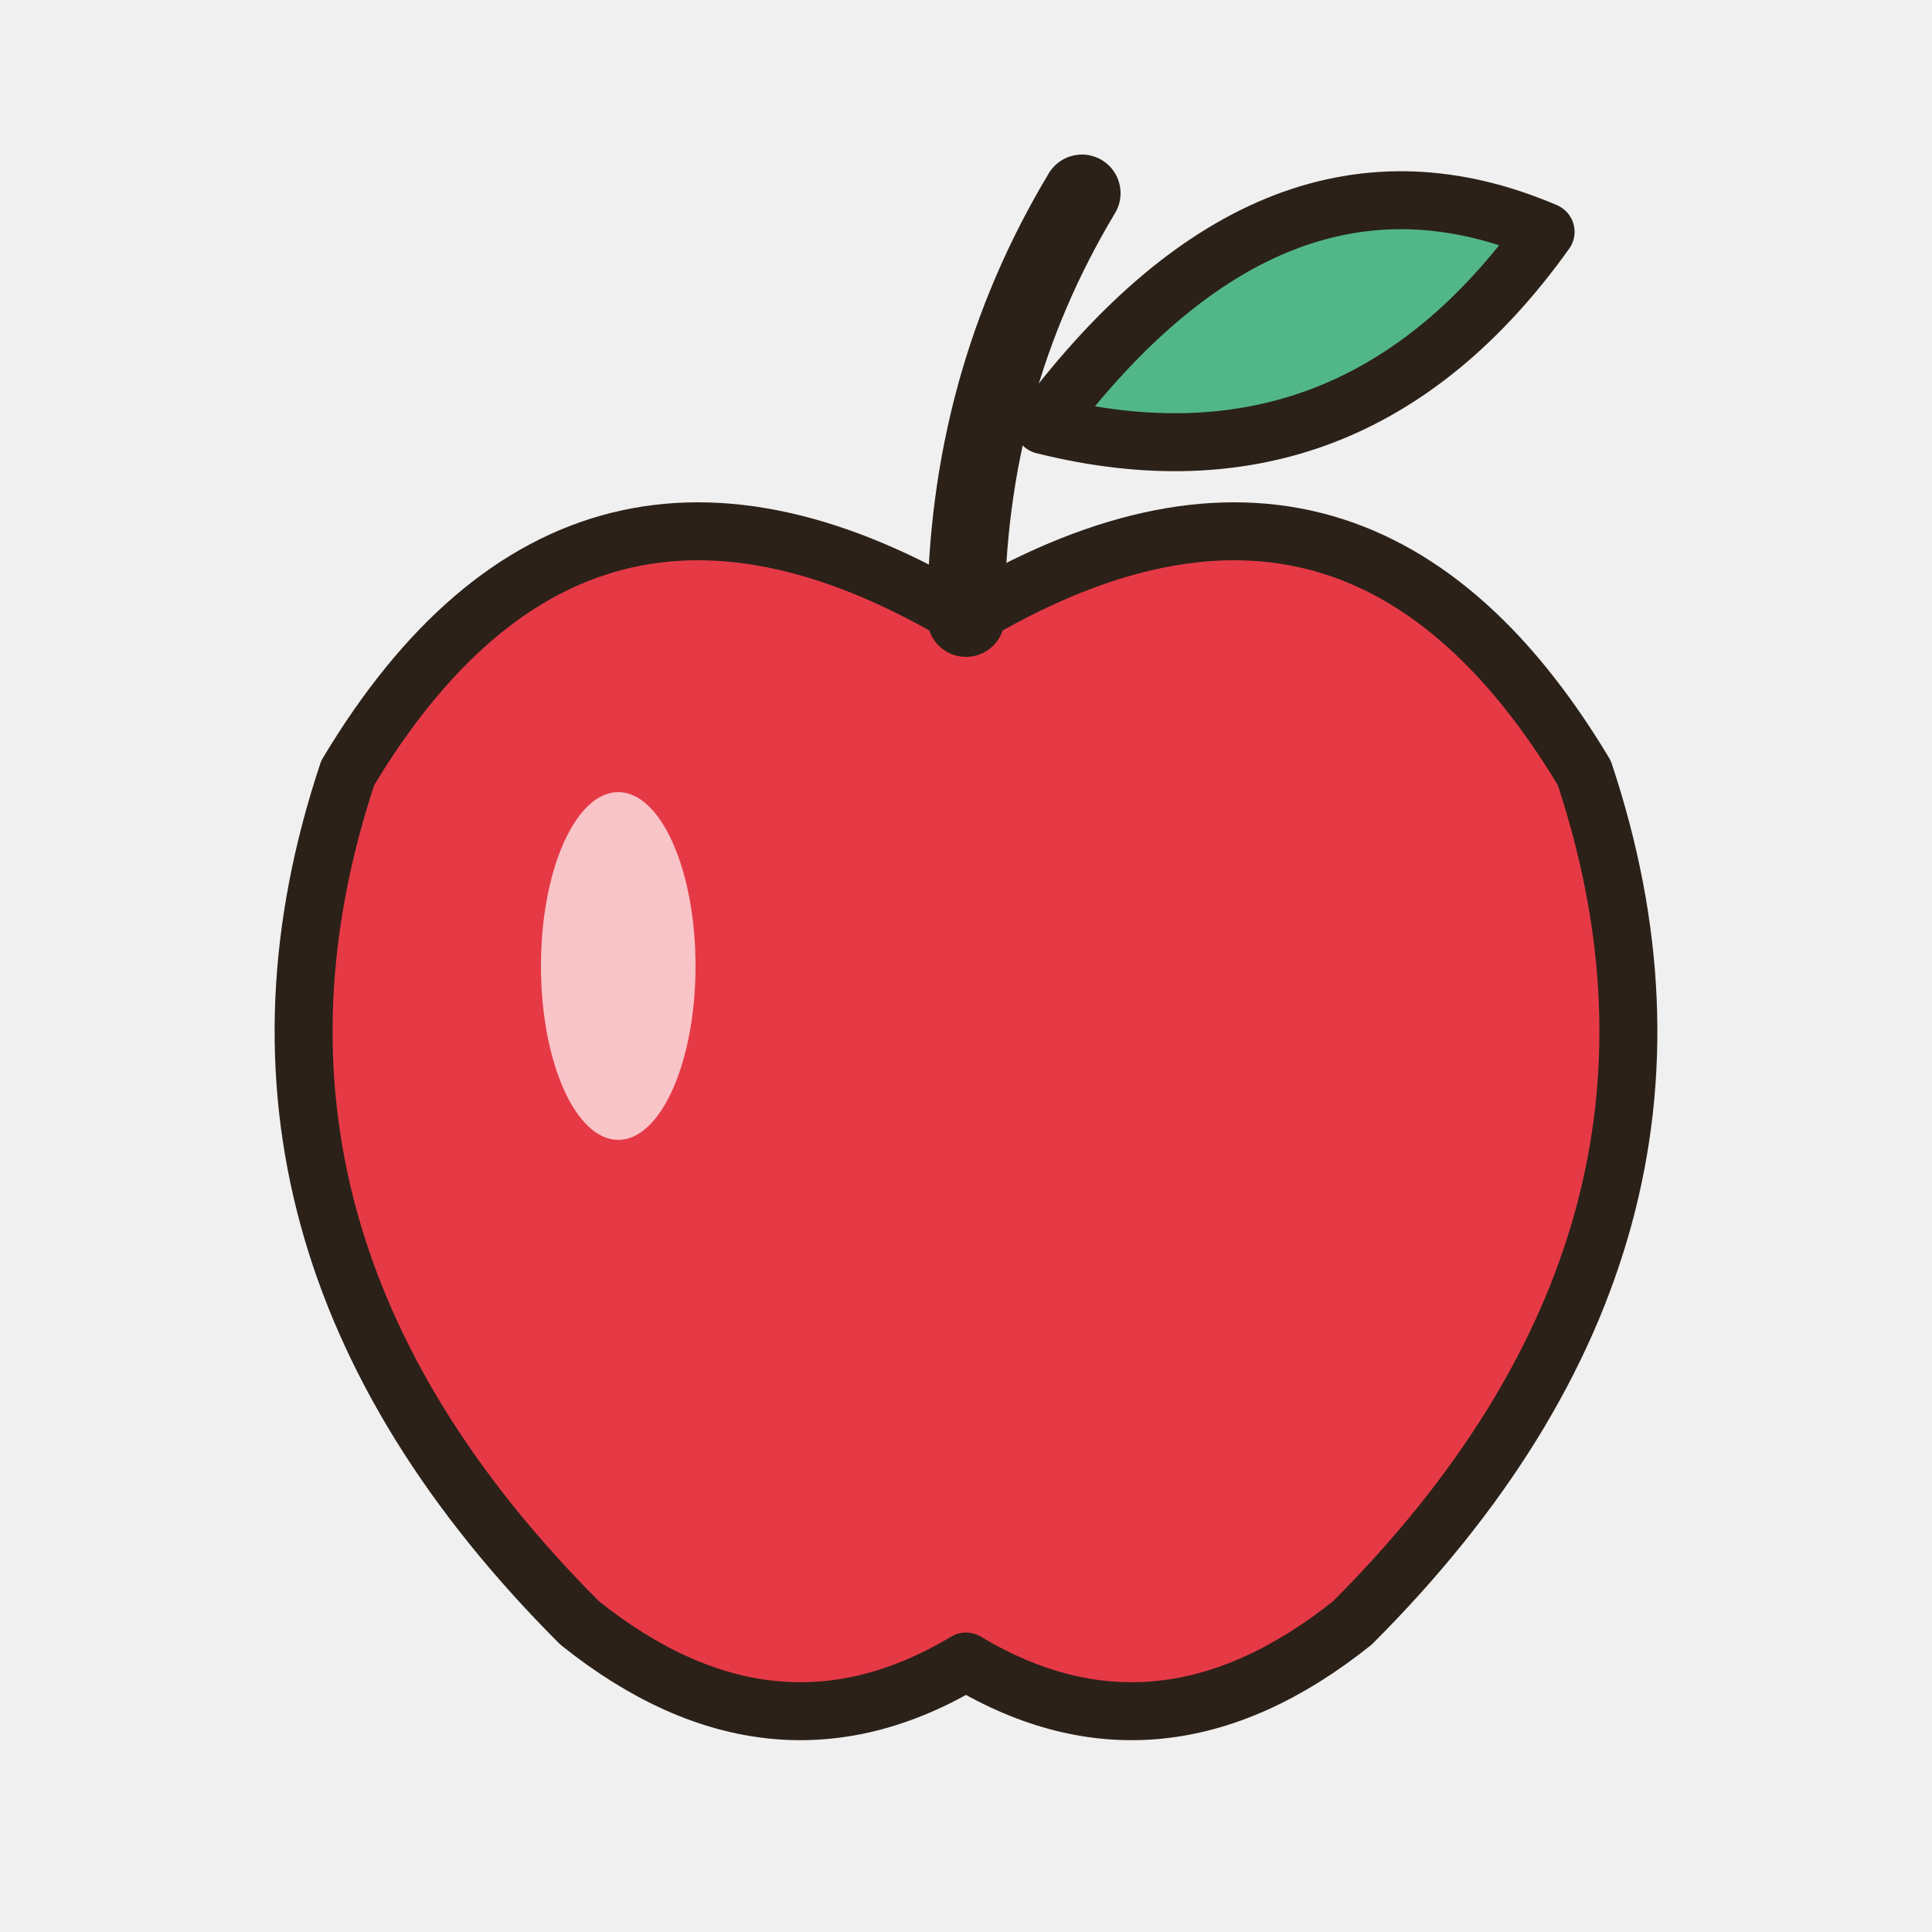
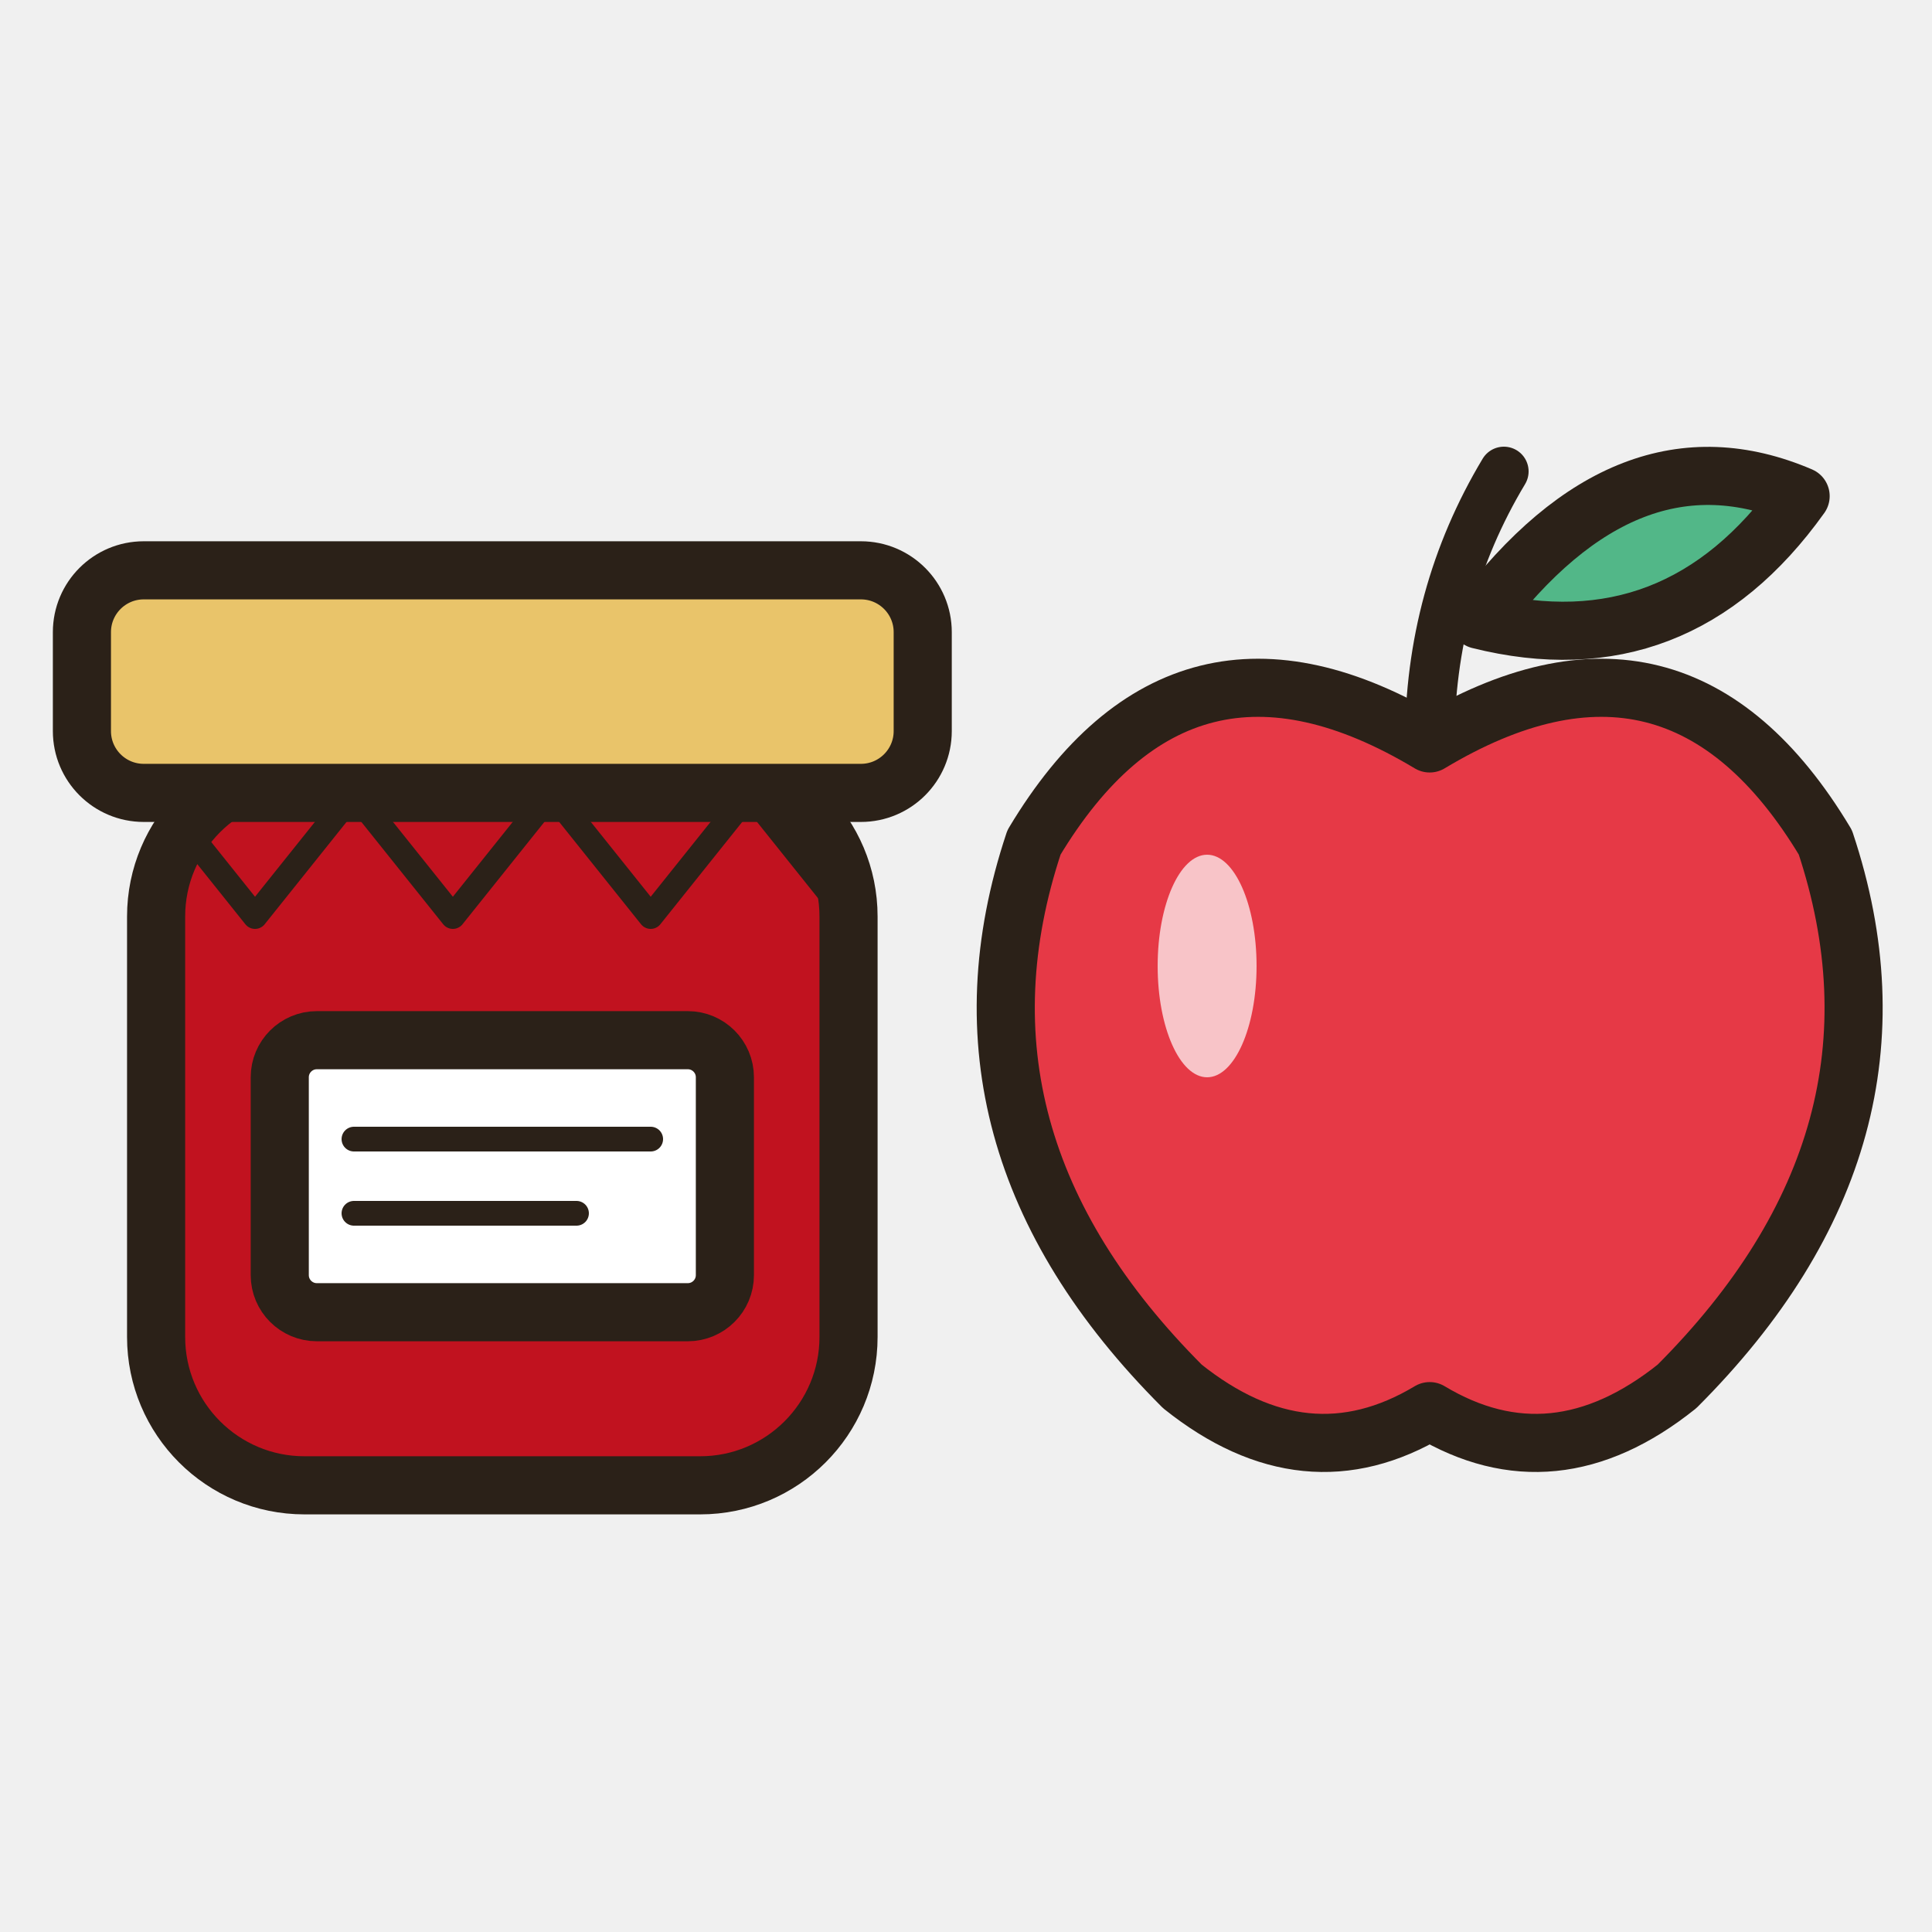
<svg xmlns="http://www.w3.org/2000/svg" viewBox="0 0 100 100">
  <g fill="none" stroke="#2b2118" stroke-width="3" stroke-linecap="round" stroke-linejoin="round">
-     <path d="M50 32 Q30 20 18 40 Q10 64 30 84 Q40 92 50 86 Q60 92 70 84 Q90 64 82 40 Q70 20 50 32Z" fill="#e63946" />
-     <path d="M50 32 Q50 20 56 10" stroke-width="4" />
-     <path d="M54 22 Q66 6 80 12 Q70 26 54 22Z" fill="#52b788" />
-     <ellipse cx="32" cy="50" rx="4" ry="9" fill="#fff" stroke="none" opacity=".7" />
+     <g transform="translate(-6 18) scale(.64)" stroke-width="4.7">
+       <rect x="22" y="34" width="56" height="58" rx="12" fill="#c1121f" />
+       <rect x="16" y="18" width="68" height="18" rx="5" fill="#e9c46a" />
+       <path d="M22 36 L30 46 L38 36 L46 46 L54 36 L62 46 L70 36 L78 46" stroke-width="2" />
+       <rect x="32" y="56" width="36" height="22" rx="3" fill="#fff" />
+       <path d="M38 64 L62 64 M38 70 L56 70" stroke-width="2" />
+     </g>
+     <g transform="translate(42 18) scale(.64)" stroke-width="4.7">
+       <path d="M50 32 Q30 20 18 40 Q10 64 30 84 Q40 92 50 86 Q60 92 70 84 Q90 64 82 40 Q70 20 50 32Z" fill="#e63946" />
+       <path d="M50 32 Q50 20 56 10" stroke-width="4" />
+       <path d="M54 22 Q66 6 80 12 Q70 26 54 22Z" fill="#52b788" />
+       <ellipse cx="32" cy="50" rx="4" ry="9" fill="#fff" stroke="none" opacity=".7" />
+     </g>
  </g>
</svg>
